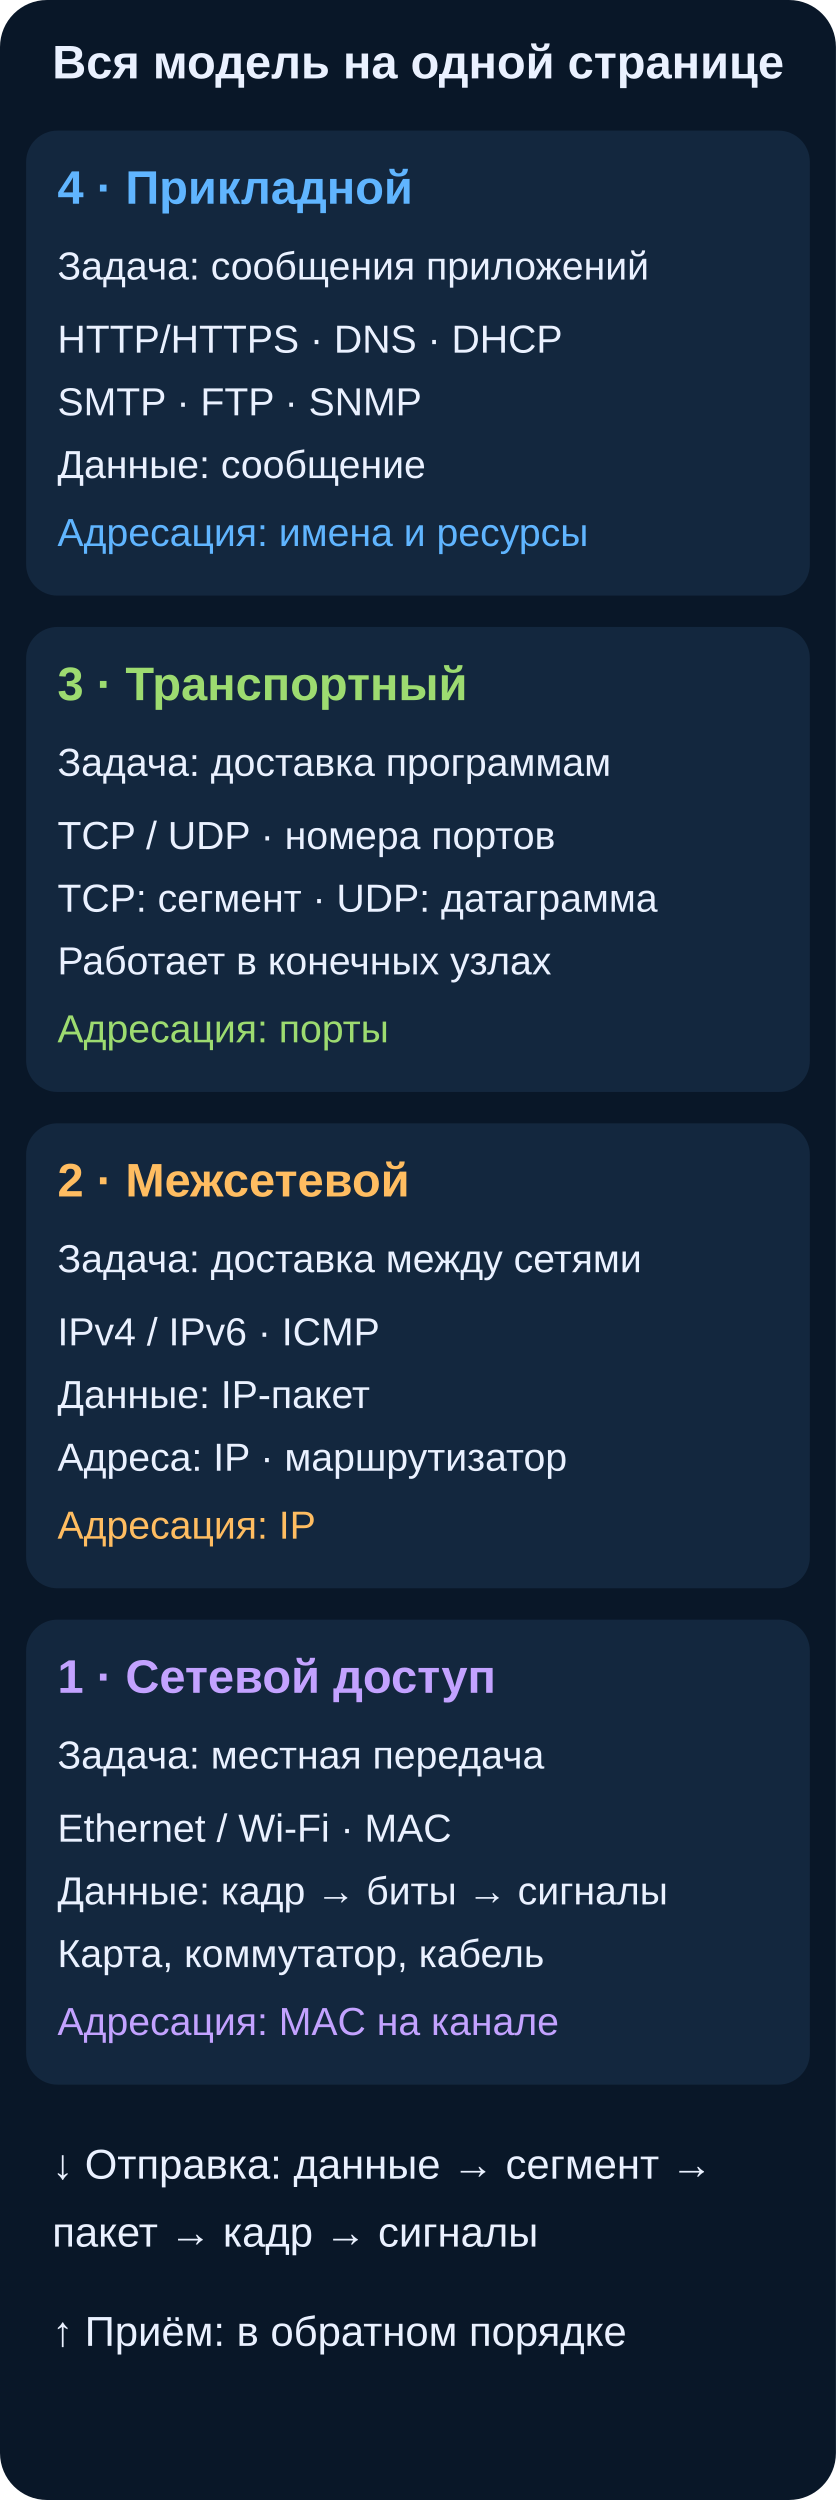
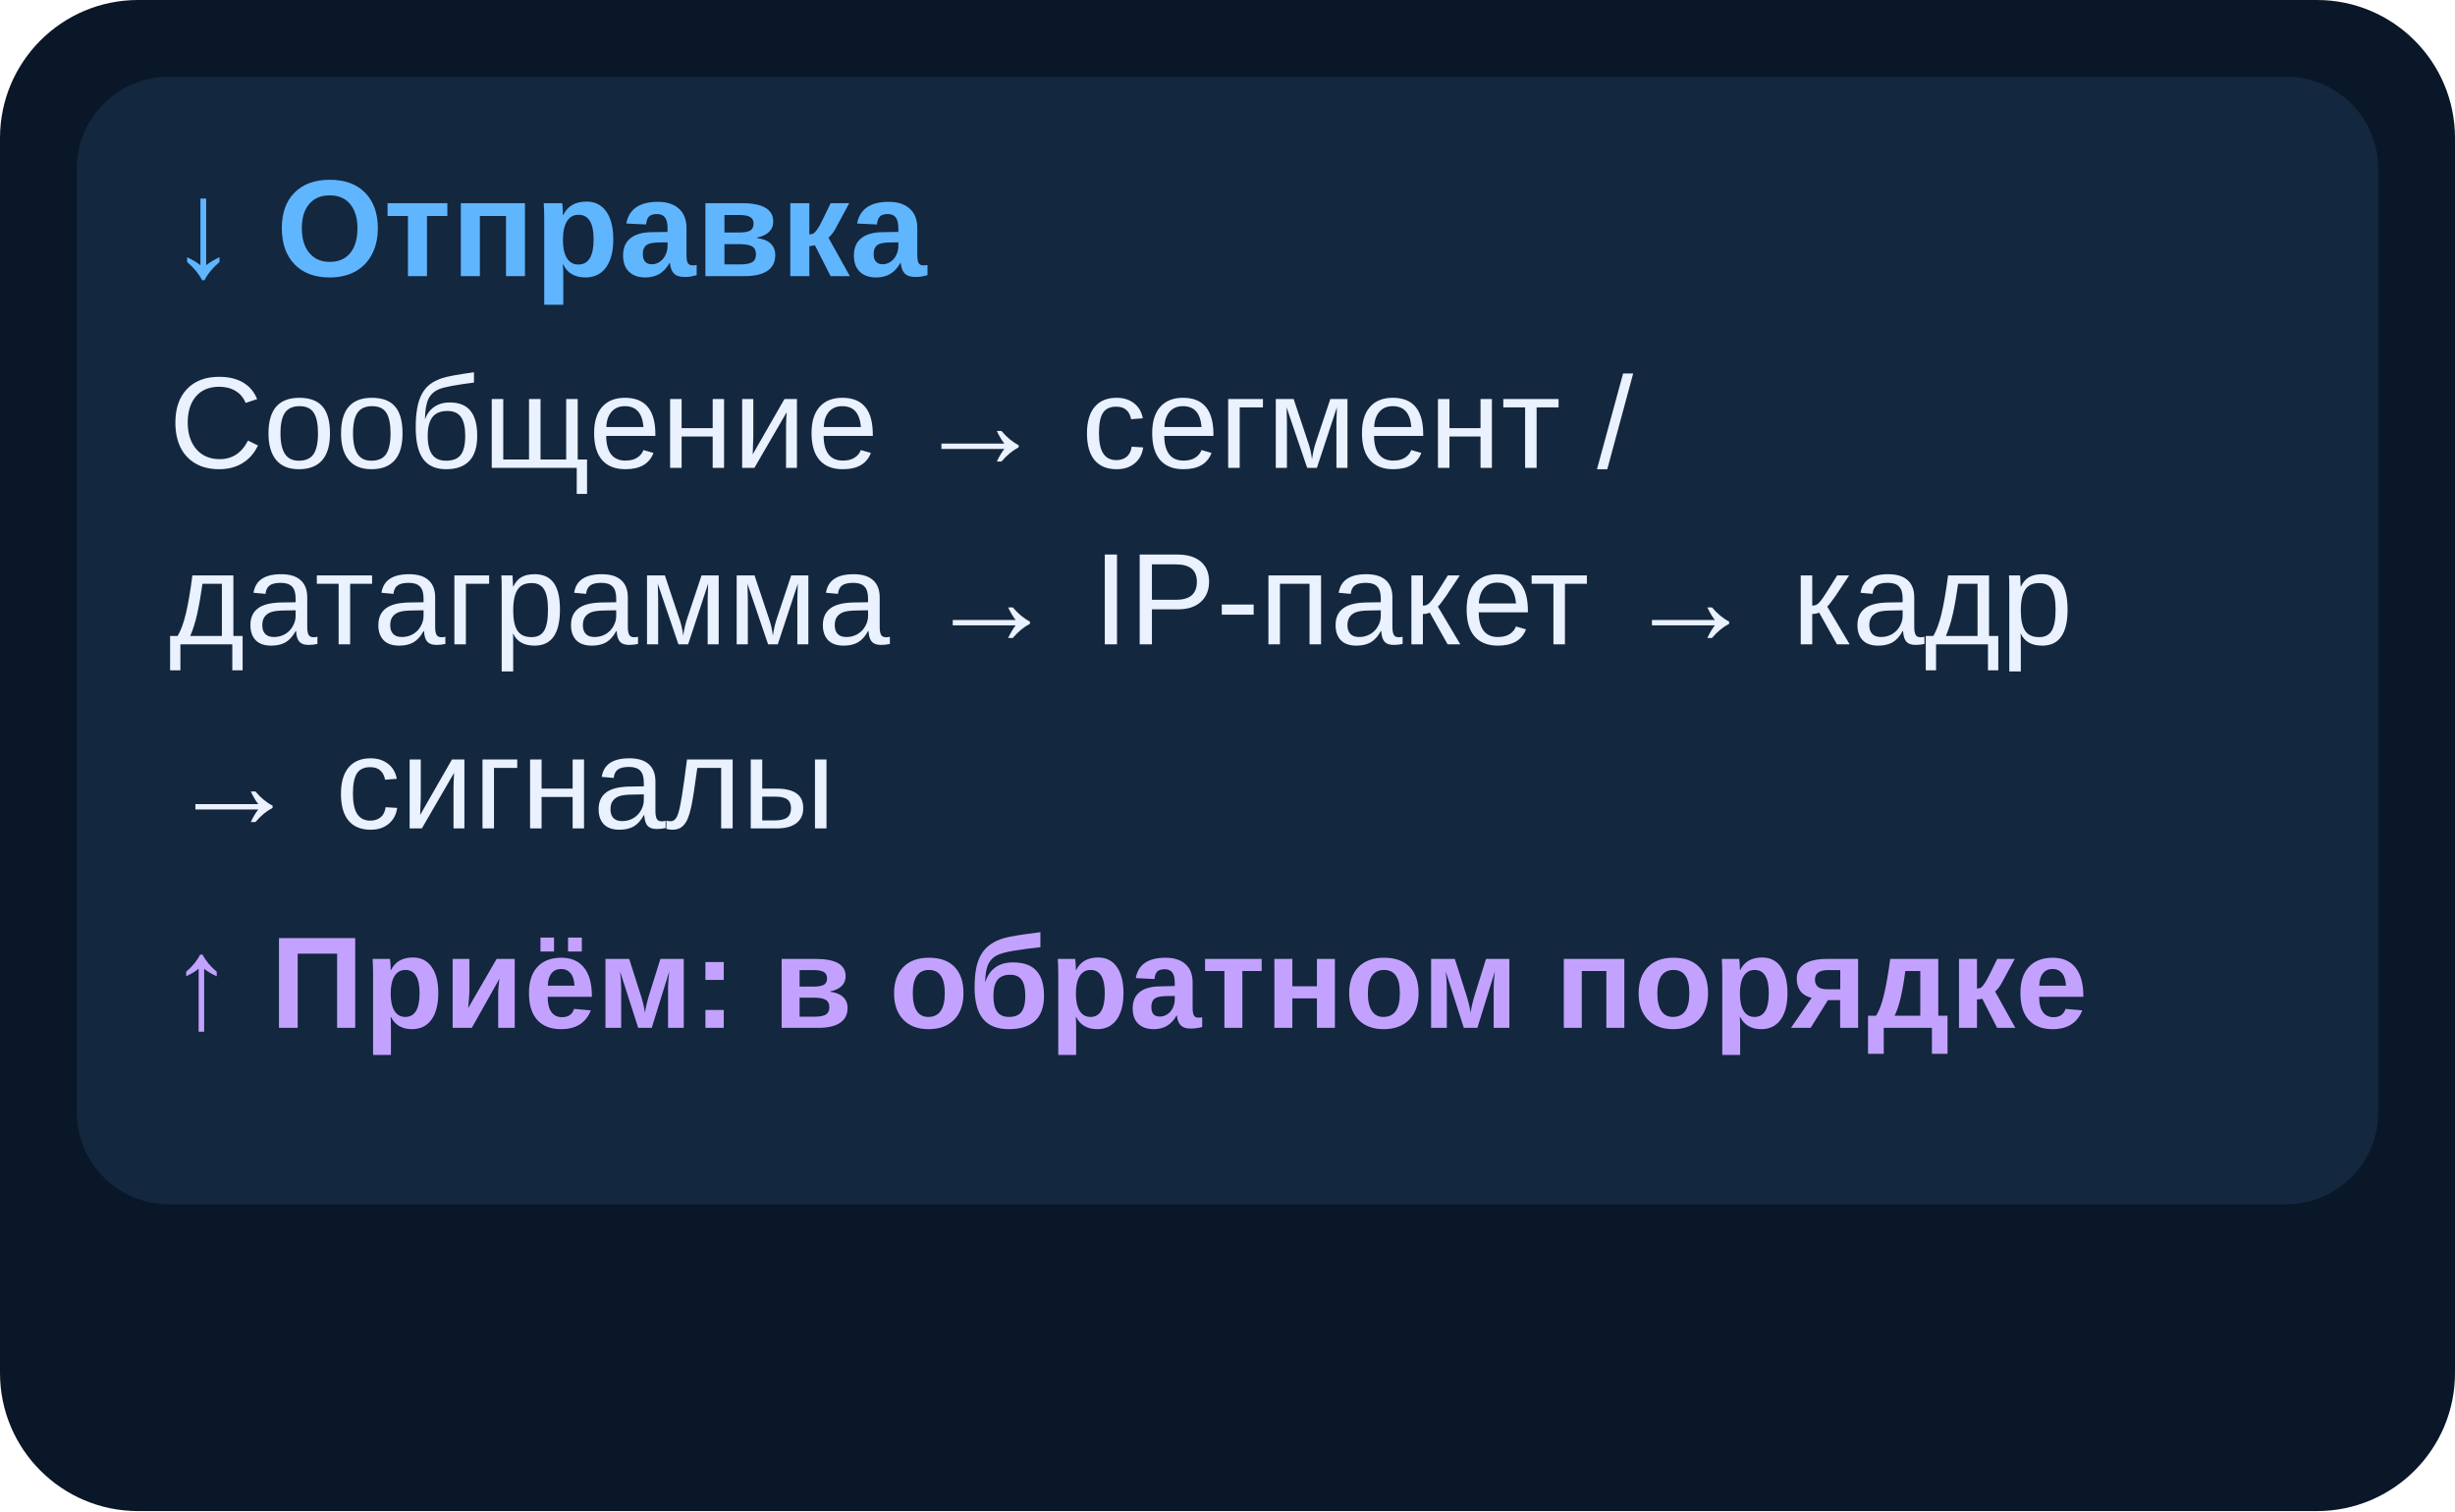
- <svg xmlns="http://www.w3.org/2000/svg" viewBox="0 0 320 957" role="img" aria-labelledby="t">
-   <rect width="320" height="957" rx="18" fill="#091728" />
+ <svg xmlns="http://www.w3.org/2000/svg" viewBox="0 0 320 197" role="img" aria-labelledby="t">
+   <rect width="320" height="197" rx="18" fill="#091728" />
  <g font-family="Arial, sans-serif">
-     <text x="20" y="30" font-size="18" fill="#eaf1ff" font-weight="700">Вся модель на одной странице</text>
-     <rect x="10" y="50" width="300" height="178" rx="12" fill="#13273e" />
-     <text x="22" y="78" font-size="18" fill="#60b5ff" font-weight="700">4 · Прикладной</text>
-     <text x="22" y="107" font-size="15" fill="#eaf1ff" font-weight="400">Задача: сообщения приложений</text>
-     <text x="22" y="135" font-size="15" fill="#eaf1ff" font-weight="400">HTTP/HTTPS · DNS · DHCP</text>
-     <text x="22" y="159" font-size="15" fill="#eaf1ff" font-weight="400">SMTP · FTP · SNMP</text>
-     <text x="22" y="183" font-size="15" fill="#eaf1ff" font-weight="400">Данные: сообщение</text>
-     <text x="22" y="209" font-size="15" fill="#60b5ff" font-weight="400">Адресация: имена и ресурсы</text>
-     <rect x="10" y="240" width="300" height="178" rx="12" fill="#13273e" />
-     <text x="22" y="268" font-size="18" fill="#9ddb70" font-weight="700">3 · Транспортный</text>
-     <text x="22" y="297" font-size="15" fill="#eaf1ff" font-weight="400">Задача: доставка программам</text>
-     <text x="22" y="325" font-size="15" fill="#eaf1ff" font-weight="400">TCP / UDP · номера портов</text>
-     <text x="22" y="349" font-size="15" fill="#eaf1ff" font-weight="400">TCP: сегмент · UDP: датаграмма</text>
-     <text x="22" y="373" font-size="15" fill="#eaf1ff" font-weight="400">Работает в конечных узлах</text>
-     <text x="22" y="399" font-size="15" fill="#9ddb70" font-weight="400">Адресация: порты</text>
-     <rect x="10" y="430" width="300" height="178" rx="12" fill="#13273e" />
-     <text x="22" y="458" font-size="18" fill="#ffbd61" font-weight="700">2 · Межсетевой</text>
-     <text x="22" y="487" font-size="15" fill="#eaf1ff" font-weight="400">Задача: доставка между сетями</text>
-     <text x="22" y="515" font-size="15" fill="#eaf1ff" font-weight="400">IPv4 / IPv6 · ICMP</text>
-     <text x="22" y="539" font-size="15" fill="#eaf1ff" font-weight="400">Данные: IP-пакет</text>
-     <text x="22" y="563" font-size="15" fill="#eaf1ff" font-weight="400">Адреса: IP · маршрутизатор</text>
-     <text x="22" y="589" font-size="15" fill="#ffbd61" font-weight="400">Адресация: IP</text>
-     <rect x="10" y="620" width="300" height="178" rx="12" fill="#13273e" />
-     <text x="22" y="648" font-size="18" fill="#c3a2ff" font-weight="700">1 · Сетевой доступ</text>
-     <text x="22" y="677" font-size="15" fill="#eaf1ff" font-weight="400">Задача: местная передача</text>
-     <text x="22" y="705" font-size="15" fill="#eaf1ff" font-weight="400">Ethernet / Wi-Fi · MAC</text>
-     <text x="22" y="729" font-size="15" fill="#eaf1ff" font-weight="400">Данные: кадр → биты → сигналы</text>
-     <text x="22" y="753" font-size="15" fill="#eaf1ff" font-weight="400">Карта, коммутатор, кабель</text>
-     <text x="22" y="779" font-size="15" fill="#c3a2ff" font-weight="400">Адресация: MAC на канале</text>
-     <text x="20" y="834" font-size="16" fill="#eaf1ff" font-weight="400">↓ Отправка: данные → сегмент →</text>
-     <text x="20" y="860" font-size="16" fill="#eaf1ff" font-weight="400">пакет → кадр → сигналы</text>
-     <text x="20" y="898" font-size="16" fill="#eaf1ff" font-weight="400">↑ Приём: в обратном порядке</text>
+     <rect x="10" y="10" width="300" height="147" rx="12" fill="#13273e" />
+     <text x="22" y="36" font-size="18" fill="#60b5ff" font-weight="700">↓ Отправка</text>
+     <text x="22" y="61" font-size="17" fill="#eaf1ff" font-weight="400">Сообщение → сегмент /</text>
+     <text x="22" y="84" font-size="17" fill="#eaf1ff" font-weight="400">датаграмма → IP-пакет → кадр</text>
+     <text x="22" y="108" font-size="17" fill="#eaf1ff" font-weight="400">→ сигналы</text>
+     <text x="22" y="134" font-size="17" fill="#c3a2ff" font-weight="700">↑ Приём: в обратном порядке</text>
  </g>
</svg>
